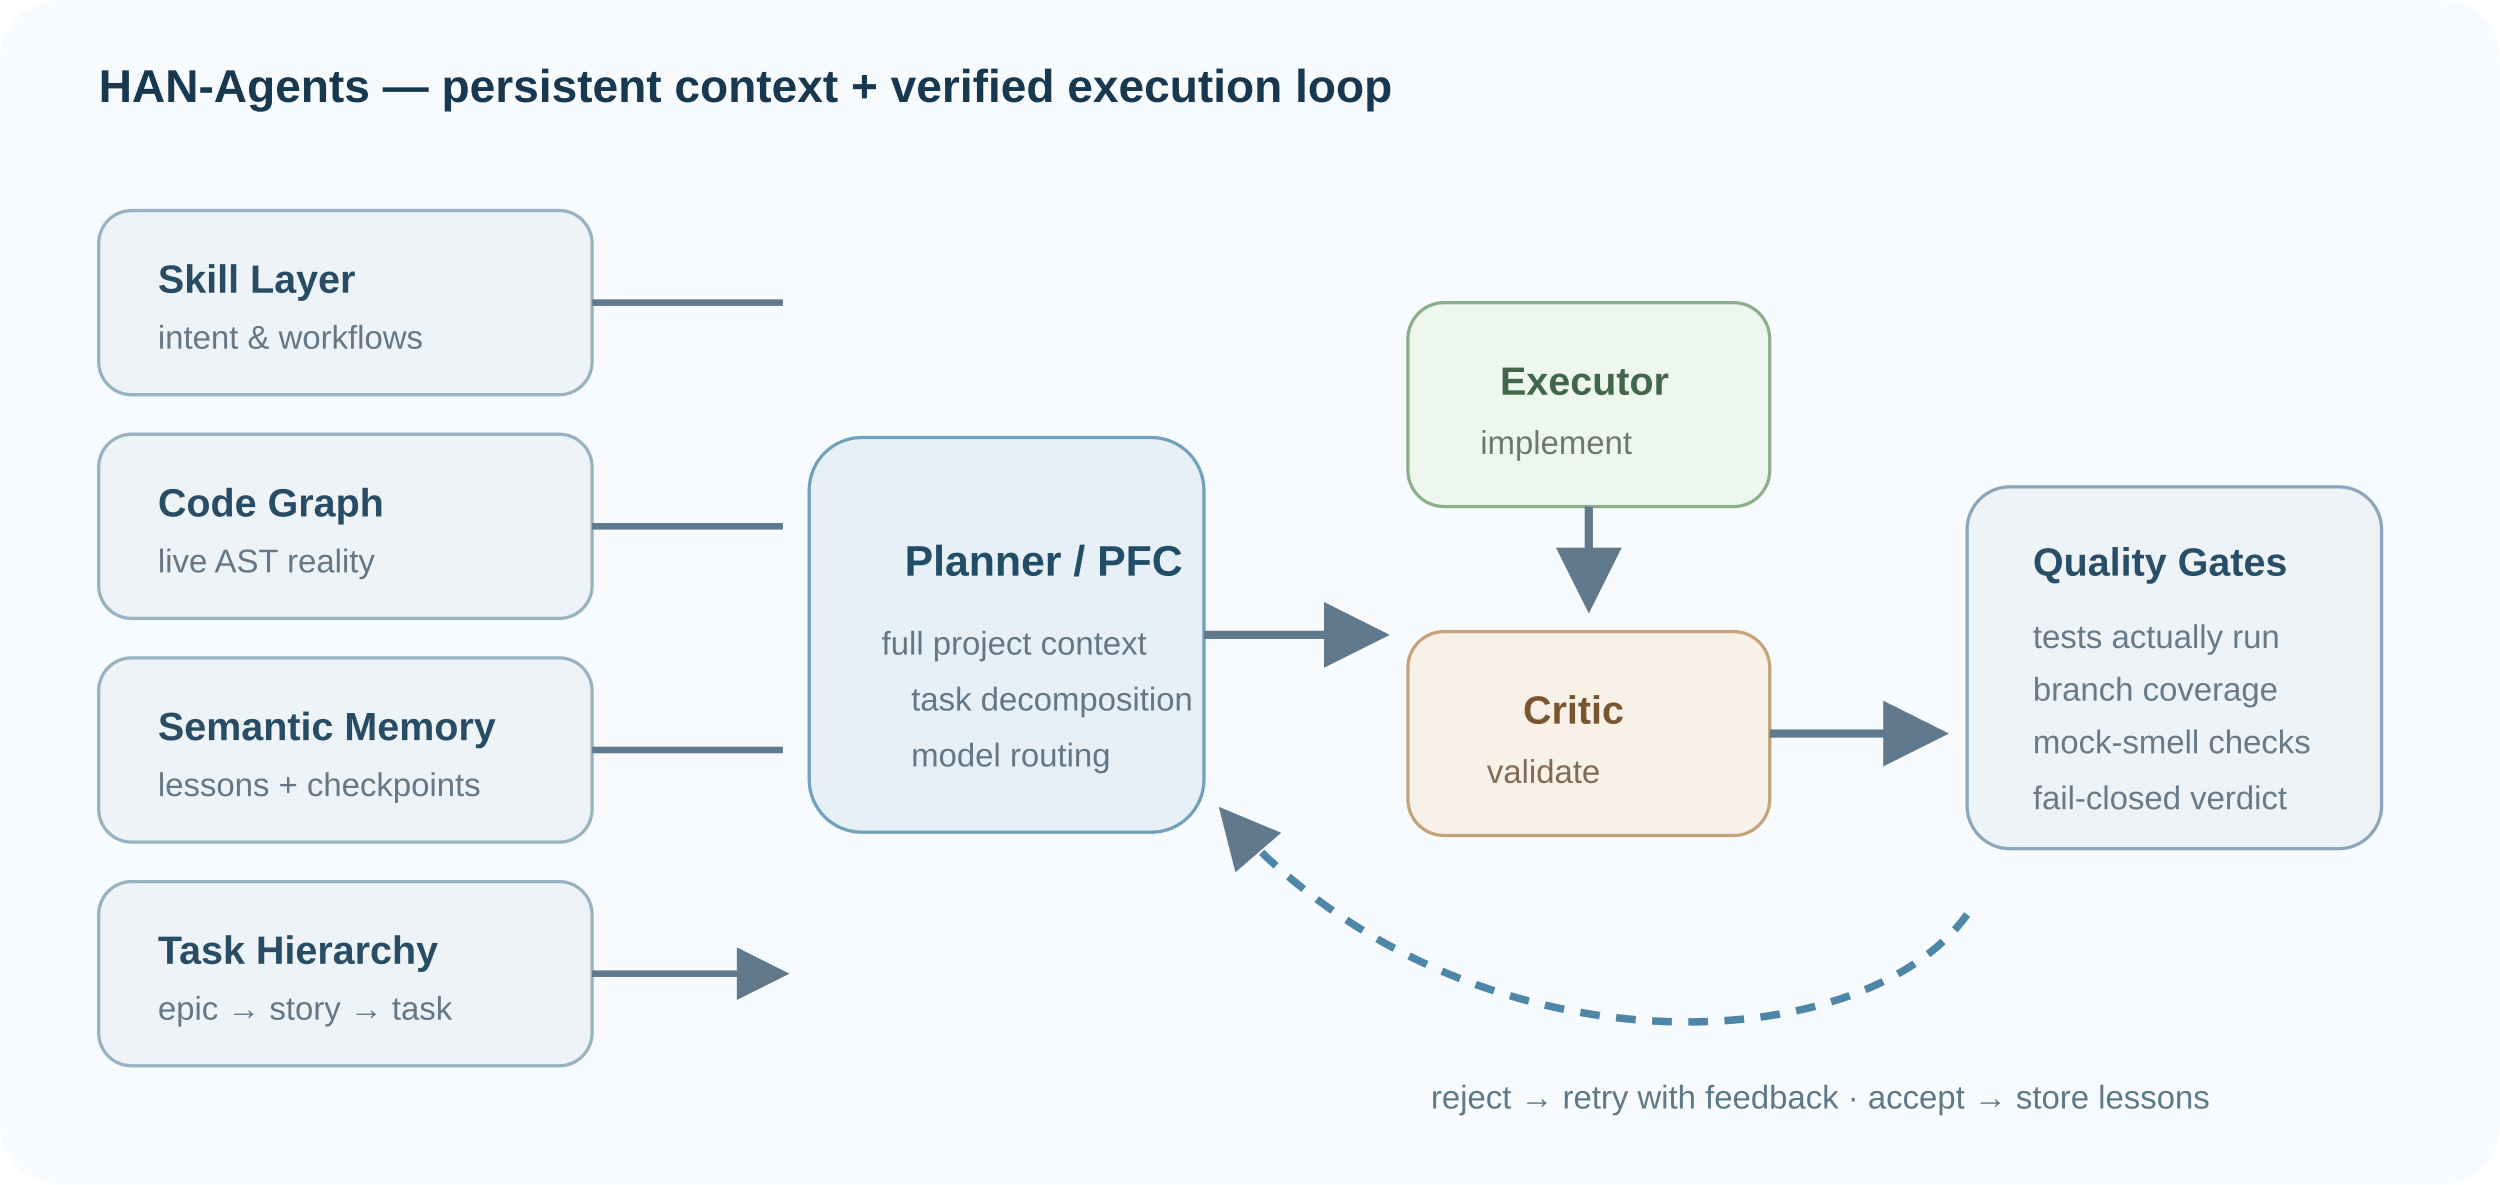
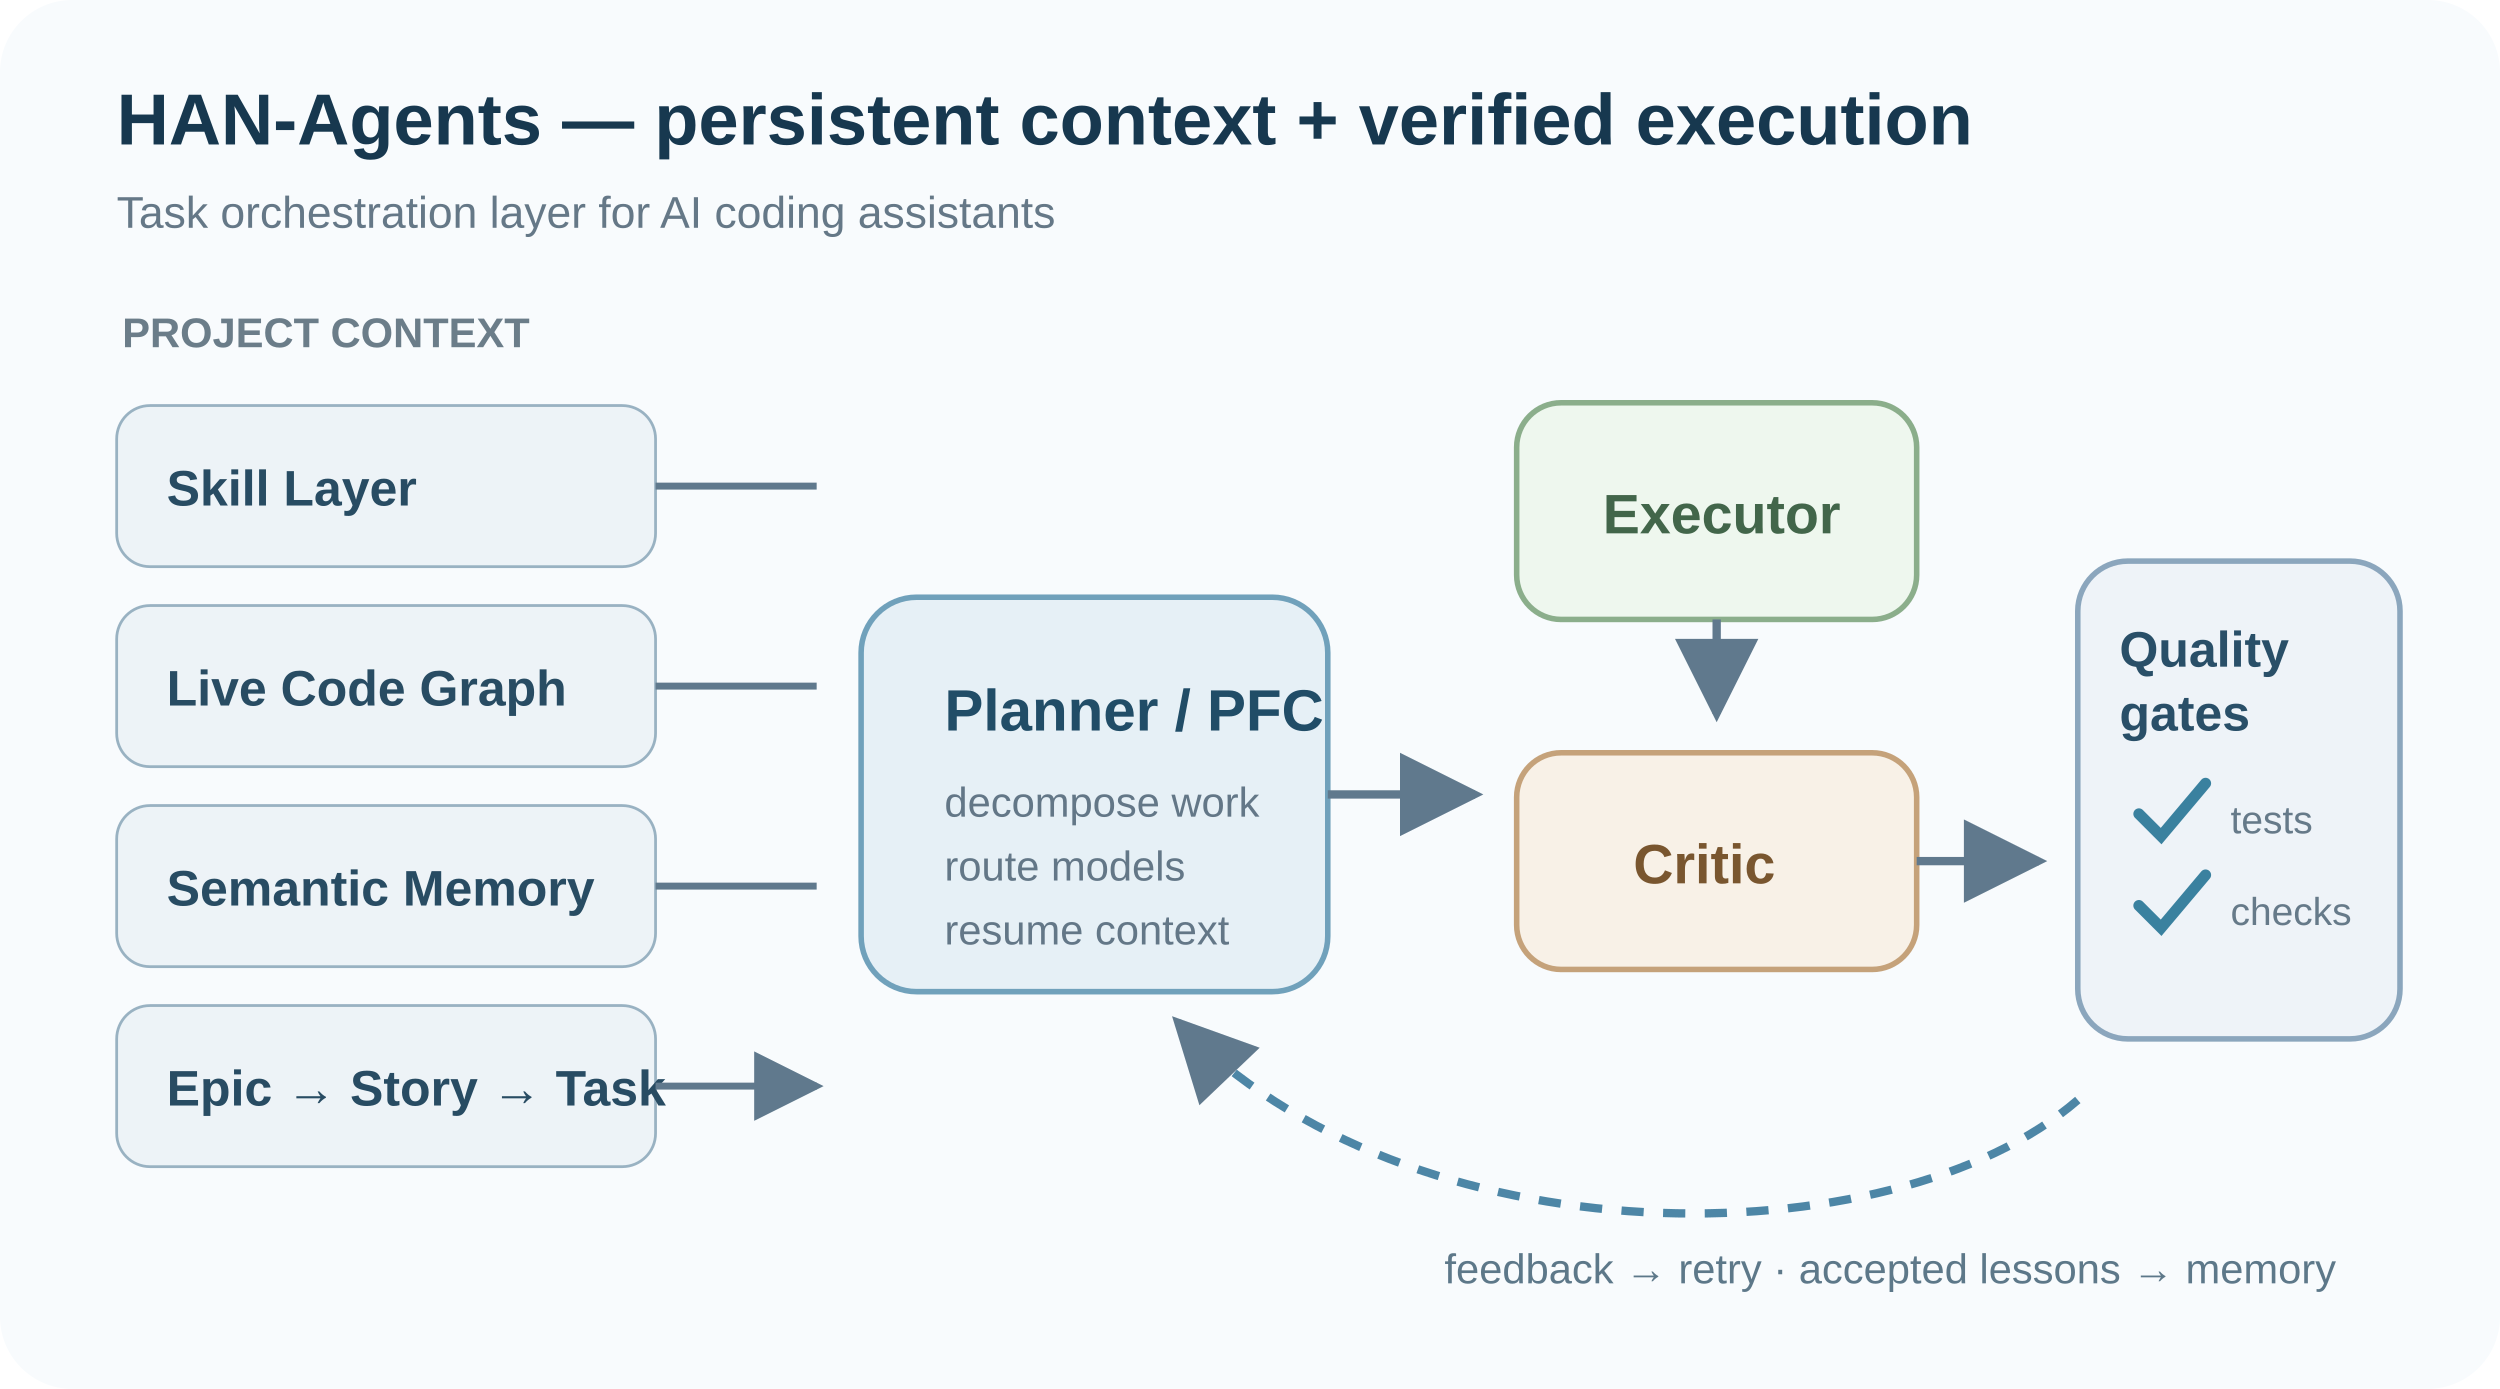
- <svg xmlns="http://www.w3.org/2000/svg" viewBox="0 0 760 360">
+ <svg xmlns="http://www.w3.org/2000/svg" viewBox="0 0 900 500" role="img" aria-labelledby="t d">
  <defs>
-     <marker id="ar" markerWidth="8" markerHeight="8" refX="7" refY="4" orient="auto">
-       <path d="M0 0L8 4L0 8Z" fill="#60798d" />
+     <marker id="arrow" markerWidth="10" markerHeight="10" refX="9" refY="5" orient="auto">
+       <path d="M0 0L10 5L0 10Z" fill="#60798d" />
    </marker>
  </defs>
-   <rect width="760" height="360" rx="18" fill="#f8fbfd" />
-   <text x="30" y="31" font-family="Arial" font-size="14" font-weight="700" fill="#18384f">HAN-Agents — persistent context + verified execution loop</text>
+   <rect width="900" height="500" rx="26" fill="#f8fbfd" />
+   <text x="42" y="52" font-family="Arial" font-size="26" font-weight="700" fill="#17384f">HAN-Agents — persistent context + verified execution</text>
+   <text x="42" y="82" font-family="Arial" font-size="16" fill="#657887">Task orchestration layer for AI coding assistants</text>
  <g font-family="Arial">
-     <g transform="translate(30 64)">
-       <rect width="150" height="56" rx="10" fill="#edf3f7" stroke="#99b2c2" />
-       <text x="18" y="25" font-size="12" font-weight="700" fill="#284c63">Skill Layer</text>
-       <text x="18" y="42" font-size="10" fill="#637787">intent &amp; workflows</text>
+     <text x="44" y="125" font-size="15" font-weight="700" fill="#6b7d89">PROJECT CONTEXT</text>
+     <g transform="translate(42 146)">
+       <rect width="194" height="58" rx="12" fill="#edf3f7" stroke="#99b2c2" />
+       <text x="18" y="36" font-size="18" font-weight="700" fill="#284c63">Skill Layer</text>
    </g>
-     <g transform="translate(30 132)">
-       <rect width="150" height="56" rx="10" fill="#edf3f7" stroke="#99b2c2" />
-       <text x="18" y="25" font-size="12" font-weight="700" fill="#284c63">Code Graph</text>
-       <text x="18" y="42" font-size="10" fill="#637787">live AST reality</text>
+     <g transform="translate(42 218)">
+       <rect width="194" height="58" rx="12" fill="#edf3f7" stroke="#99b2c2" />
+       <text x="18" y="36" font-size="18" font-weight="700" fill="#284c63">Live Code Graph</text>
    </g>
-     <g transform="translate(30 200)">
-       <rect width="150" height="56" rx="10" fill="#edf3f7" stroke="#99b2c2" />
-       <text x="18" y="25" font-size="12" font-weight="700" fill="#284c63">Semantic Memory</text>
-       <text x="18" y="42" font-size="10" fill="#637787">lessons + checkpoints</text>
+     <g transform="translate(42 290)">
+       <rect width="194" height="58" rx="12" fill="#edf3f7" stroke="#99b2c2" />
+       <text x="18" y="36" font-size="18" font-weight="700" fill="#284c63">Semantic Memory</text>
    </g>
-     <g transform="translate(30 268)">
-       <rect width="150" height="56" rx="10" fill="#edf3f7" stroke="#99b2c2" />
-       <text x="18" y="25" font-size="12" font-weight="700" fill="#284c63">Task Hierarchy</text>
-       <text x="18" y="42" font-size="10" fill="#637787">epic → story → task</text>
+     <g transform="translate(42 362)">
+       <rect width="194" height="58" rx="12" fill="#edf3f7" stroke="#99b2c2" />
+       <text x="18" y="36" font-size="18" font-weight="700" fill="#284c63">Epic → Story → Task</text>
    </g>
-     <path d="M180 92H238M180 160H238M180 228H238M180 296H238" stroke="#60798d" stroke-width="2" marker-end="url(#ar)" />
-     <g transform="translate(246 133)">
-       <rect width="120" height="120" rx="16" fill="#e6f0f6" stroke="#70a1bb" />
-       <text x="29" y="42" font-size="13" font-weight="700" fill="#214d67">Planner / PFC</text>
-       <text x="22" y="66" font-size="10" fill="#637787">full project context</text>
-       <text x="31" y="83" font-size="10" fill="#637787">task decomposition</text>
-       <text x="31" y="100" font-size="10" fill="#637787">model routing</text>
+     <path d="M236 175H294M236 247H294M236 319H294M236 391H294" stroke="#60798d" stroke-width="2.5" marker-end="url(#arrow)" />
+     <g transform="translate(310 215)">
+       <rect width="168" height="142" rx="20" fill="#e6f0f6" stroke="#70a1bb" stroke-width="2" />
+       <text x="30" y="48" font-size="21" font-weight="700" fill="#214d67">Planner / PFC</text>
+       <text x="30" y="79" font-size="15" fill="#637787">decompose work</text>
+       <text x="30" y="102" font-size="15" fill="#637787">route models</text>
+       <text x="30" y="125" font-size="15" fill="#637787">resume context</text>
    </g>
-     <path d="M366 193H420" stroke="#60798d" stroke-width="2.5" marker-end="url(#ar)" />
-     <g transform="translate(428 92)">
-       <rect width="110" height="62" rx="11" fill="#eef7ee" stroke="#8bae8b" />
-       <text x="28" y="28" font-size="12" font-weight="700" fill="#42664a">Executor</text>
-       <text x="22" y="46" font-size="10" fill="#687b6c">implement</text>
+     <path d="M478 286H531" stroke="#60798d" stroke-width="3" marker-end="url(#arrow)" />
+     <g transform="translate(546 145)">
+       <rect width="144" height="78" rx="16" fill="#eef7ee" stroke="#8bae8b" stroke-width="2" />
+       <text x="31" y="47" font-size="20" font-weight="700" fill="#42664a">Executor</text>
    </g>
-     <path d="M483 154V184" stroke="#60798d" stroke-width="2.5" marker-end="url(#ar)" />
-     <g transform="translate(428 192)">
-       <rect width="110" height="62" rx="11" fill="#f8f1e7" stroke="#c5a27a" />
-       <text x="35" y="28" font-size="12" font-weight="700" fill="#79562f">Critic</text>
-       <text x="24" y="46" font-size="10" fill="#806c55">validate</text>
+     <path d="M618 223V257" stroke="#60798d" stroke-width="3" marker-end="url(#arrow)" />
+     <g transform="translate(546 271)">
+       <rect width="144" height="78" rx="16" fill="#f8f1e7" stroke="#c5a27a" stroke-width="2" />
+       <text x="42" y="47" font-size="20" font-weight="700" fill="#79562f">Critic</text>
    </g>
-     <path d="M538 223H590" stroke="#60798d" stroke-width="2.5" marker-end="url(#ar)" />
-     <g transform="translate(598 148)">
-       <rect width="126" height="110" rx="13" fill="#eef3f8" stroke="#8ba6bd" />
-       <text x="20" y="27" font-size="12" font-weight="700" fill="#294f68">Quality Gates</text>
-       <text x="20" y="49" font-size="10" fill="#667a89">tests actually run</text>
-       <text x="20" y="65" font-size="10" fill="#667a89">branch coverage</text>
-       <text x="20" y="81" font-size="10" fill="#667a89">mock-smell checks</text>
-       <text x="20" y="98" font-size="10" fill="#667a89">fail-closed verdict</text>
+     <path d="M690 310H734" stroke="#60798d" stroke-width="3" marker-end="url(#arrow)" />
+     <g transform="translate(748 202)">
+       <rect width="116" height="172" rx="18" fill="#eef3f8" stroke="#8ba6bd" stroke-width="2" />
+       <text x="15" y="38" font-size="18" font-weight="700" fill="#294f68">Quality</text>
+       <text x="15" y="61" font-size="18" font-weight="700" fill="#294f68">gates</text>
+       <path d="M22 91l8 8 16-19M22 124l8 8 16-19" fill="none" stroke="#3a819f" stroke-width="4" stroke-linecap="round" />
+       <text x="55" y="98" font-size="14" fill="#667a89">tests</text>
+       <text x="55" y="131" font-size="14" fill="#667a89">checks</text>
    </g>
-     <path d="M598 278 C565 324 442 328 372 247" fill="none" stroke="#4d86a6" stroke-width="2.3" stroke-dasharray="6 5" marker-end="url(#ar)" />
-     <text x="435" y="337" font-size="10" fill="#5d7889">reject → retry with feedback · accept → store lessons</text>
+     <path d="M748 396C681 454 507 455 424 368" fill="none" stroke="#4d86a6" stroke-width="3" stroke-dasharray="8 7" marker-end="url(#arrow)" />
+     <text x="520" y="462" font-size="15" fill="#5d7889">feedback → retry · accepted lessons → memory</text>
  </g>
</svg>
